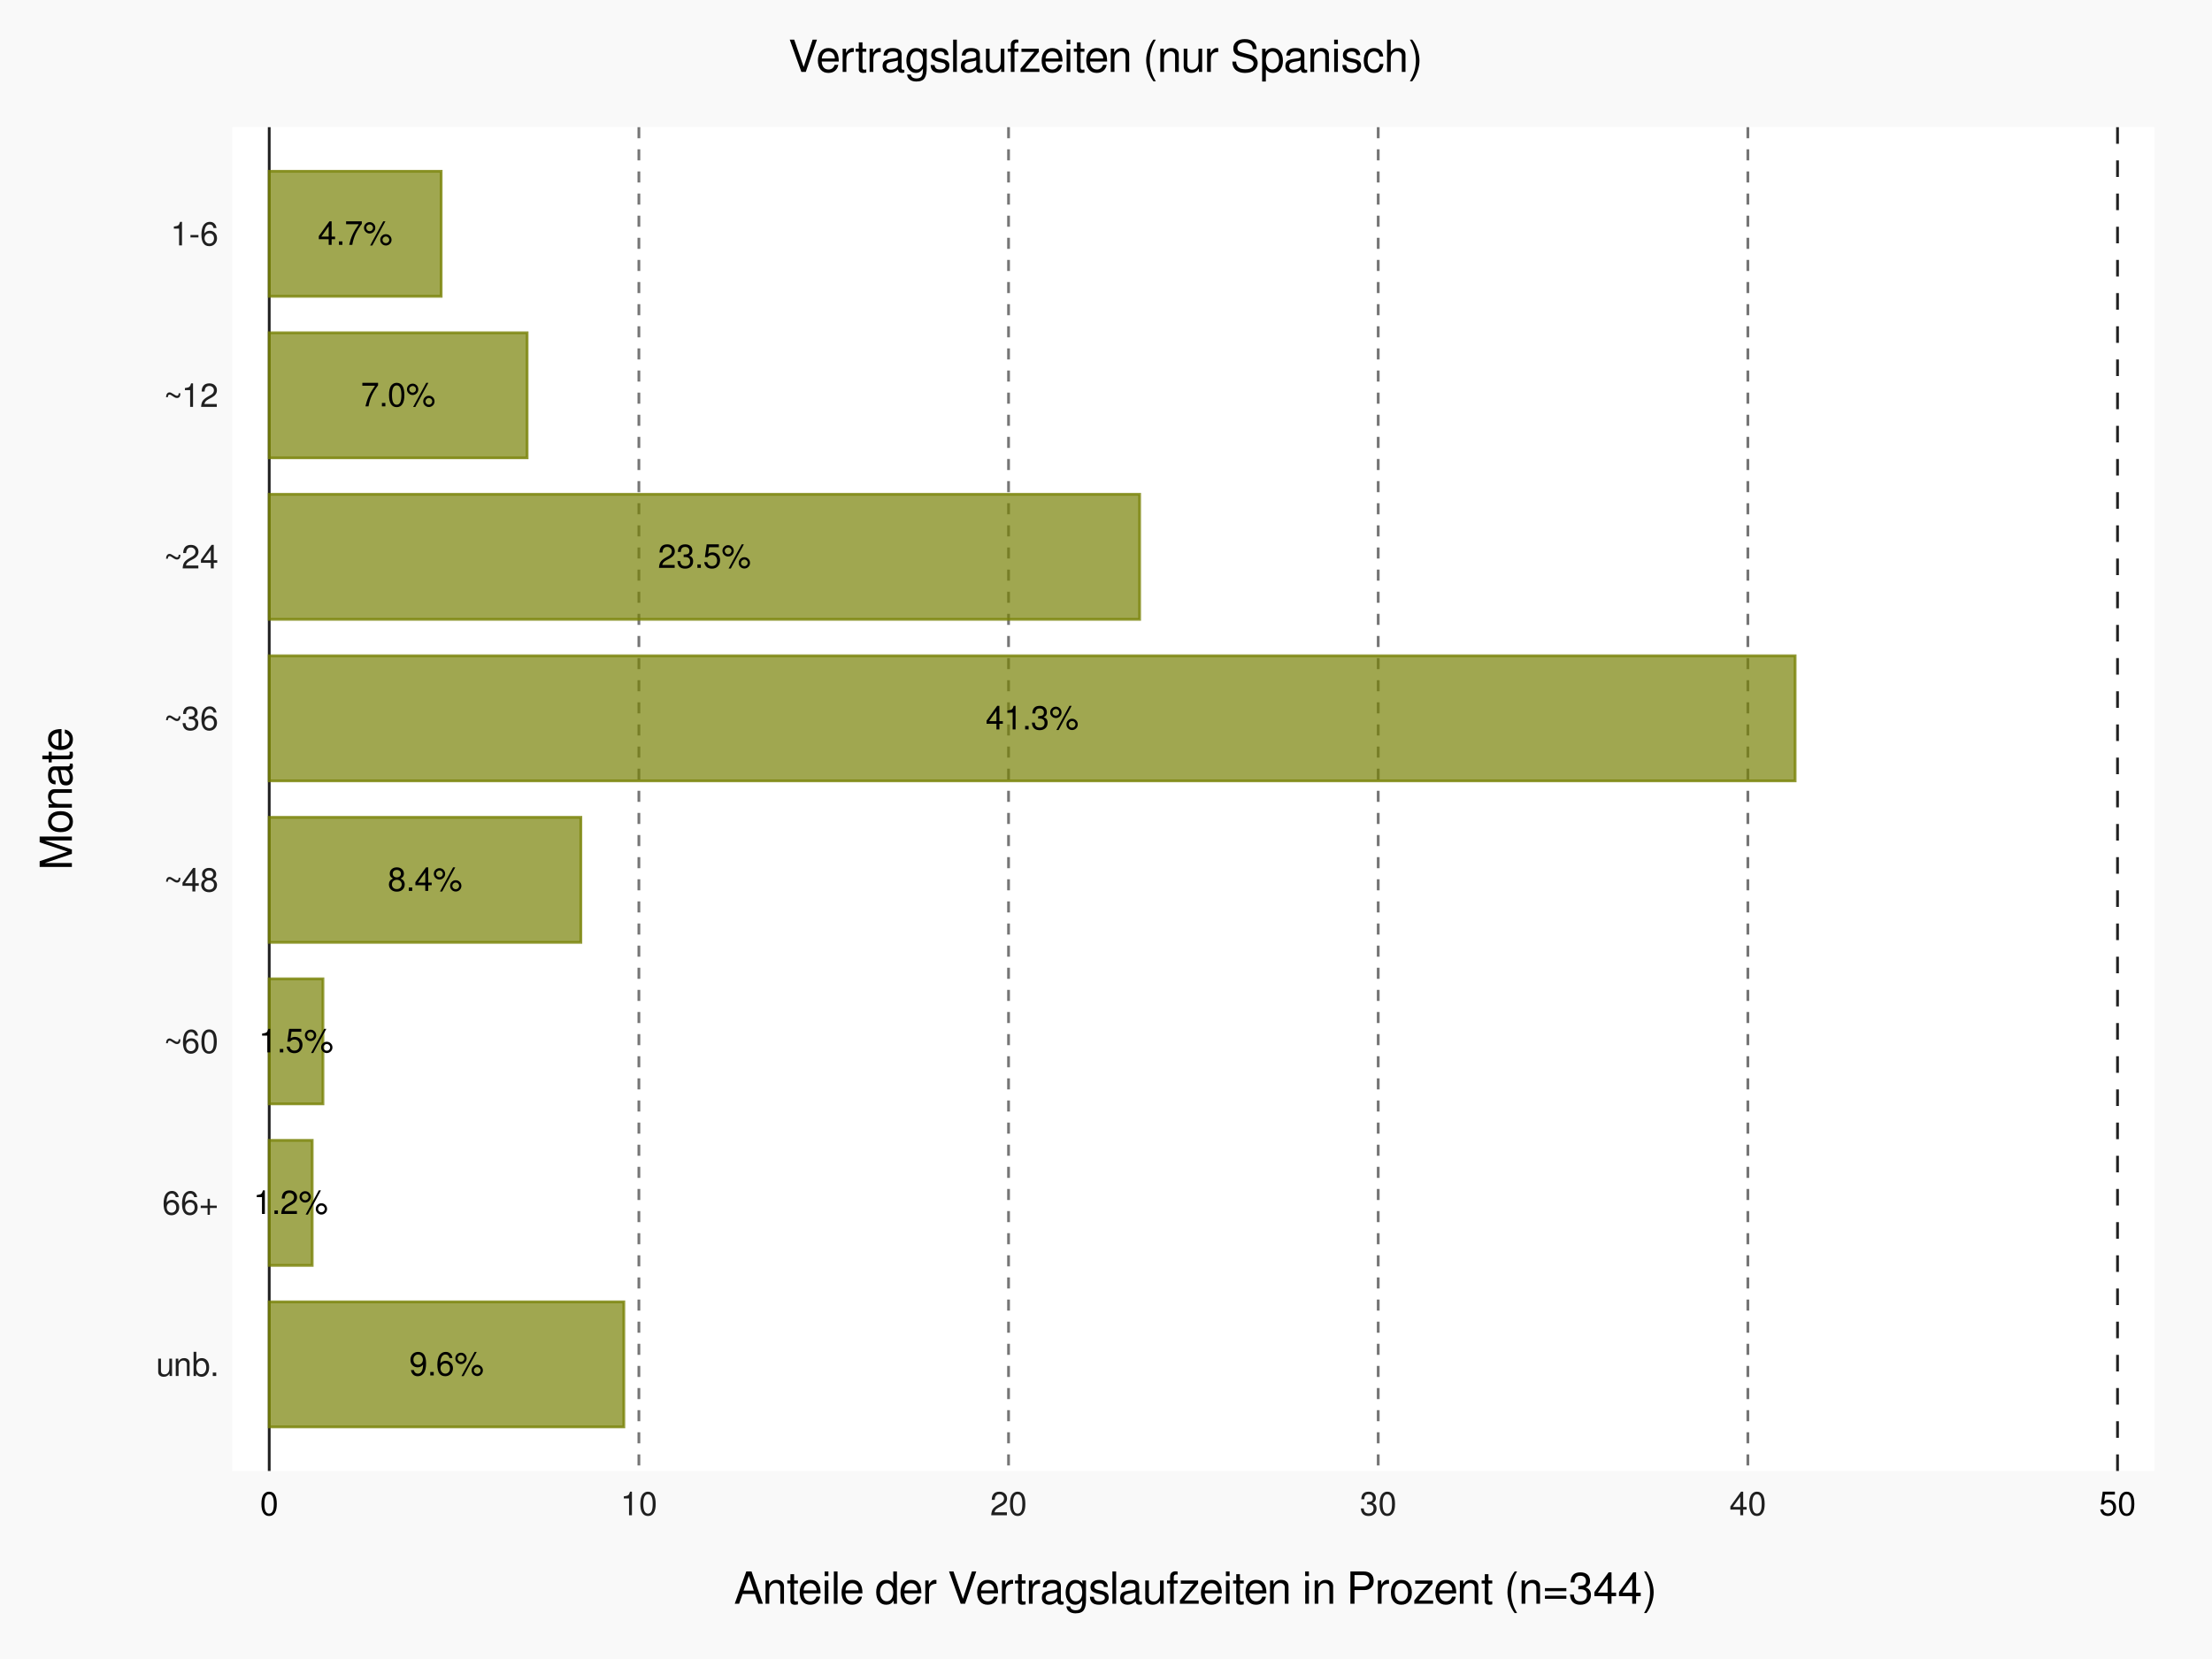
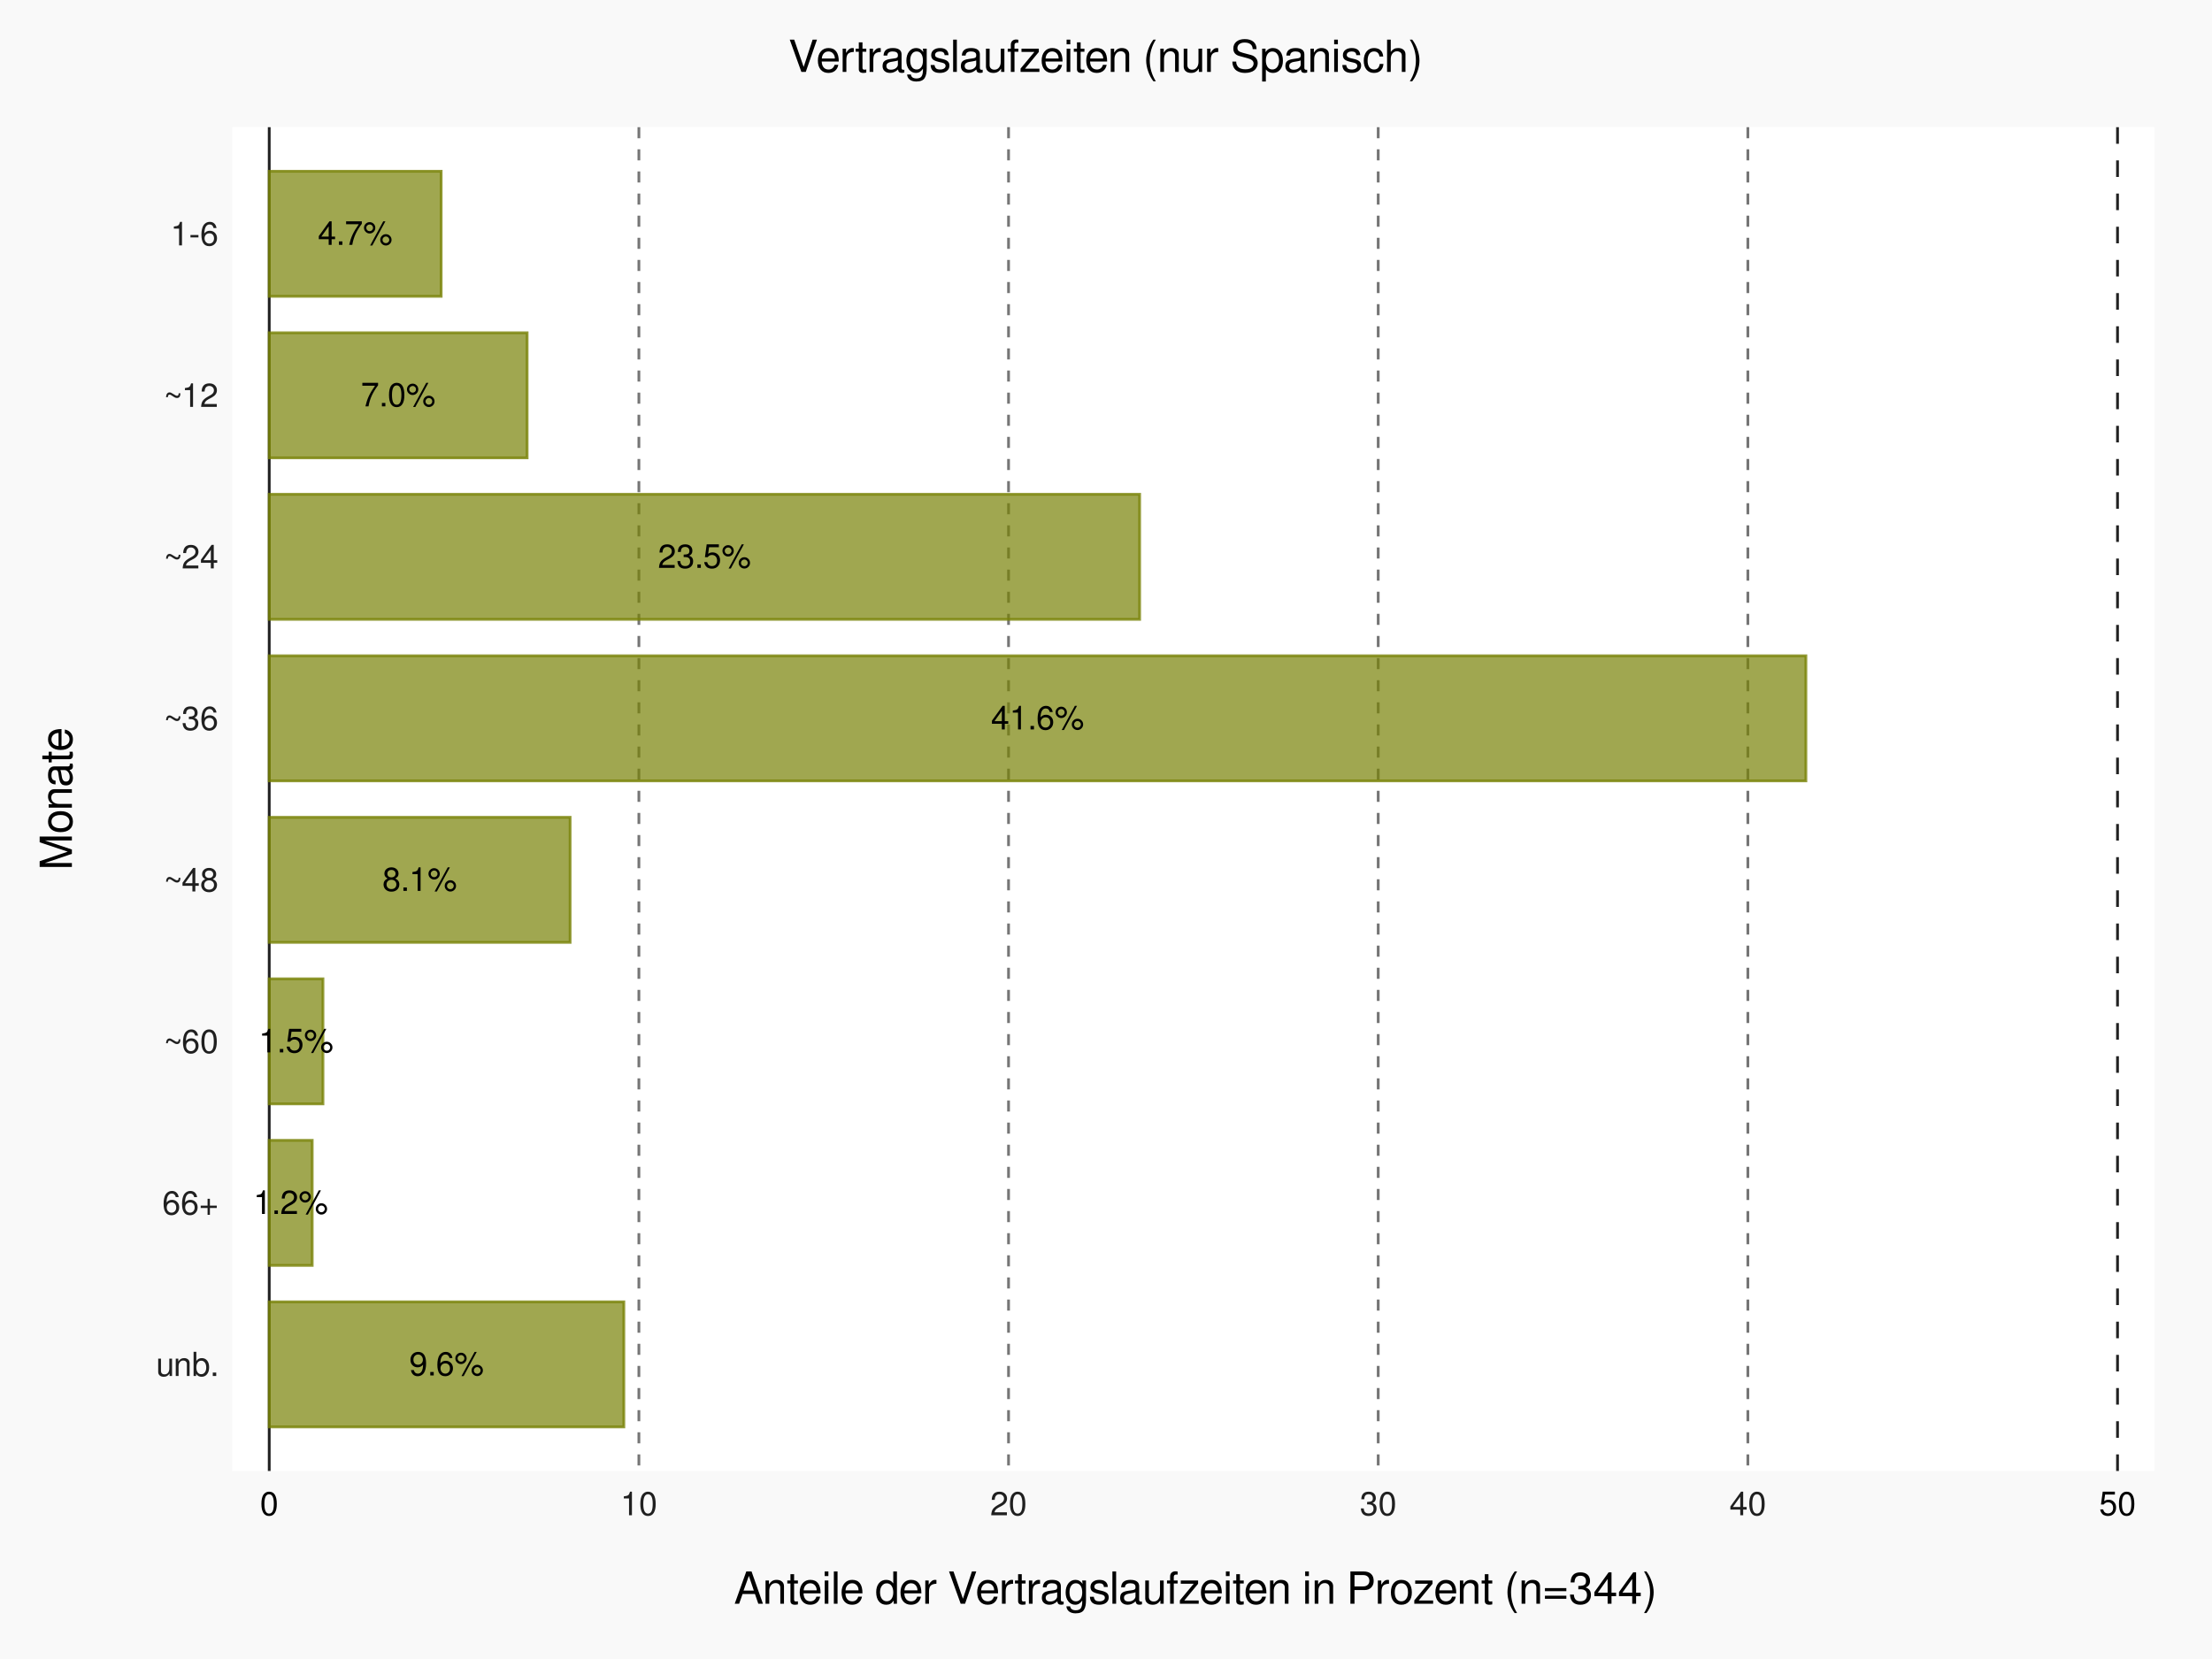
- <svg xmlns="http://www.w3.org/2000/svg" id="chart-eb4d0f96-4bec-47f2-9269-e4b858450162" class="pygal-chart" viewBox="0 0 800 600">
+ <svg xmlns="http://www.w3.org/2000/svg" id="chart-3a5759b2-6d2a-414d-aecd-8dcc326f52d5" class="pygal-chart" viewBox="0 0 800 600">
  <defs>
-     <style type="text/css">#chart-eb4d0f96-4bec-47f2-9269-e4b858450162{-webkit-user-select:none;-webkit-font-smoothing:antialiased;font-family:FreeSans}#chart-eb4d0f96-4bec-47f2-9269-e4b858450162 .title{font-family:FreeSans;font-size:16px}#chart-eb4d0f96-4bec-47f2-9269-e4b858450162 .legends .legend text{font-family:FreeSans;font-size:14px}#chart-eb4d0f96-4bec-47f2-9269-e4b858450162 .axis text{font-family:FreeSans;font-size:12px}#chart-eb4d0f96-4bec-47f2-9269-e4b858450162 .axis text.major{font-family:FreeSans;font-size:12px}#chart-eb4d0f96-4bec-47f2-9269-e4b858450162 .text-overlay text.value{font-family:FreeSans;font-size:12px}#chart-eb4d0f96-4bec-47f2-9269-e4b858450162 .text-overlay text.label{font-family:FreeSans;font-size:12px}#chart-eb4d0f96-4bec-47f2-9269-e4b858450162 .tooltip{font-family:FreeSans;font-size:14px}#chart-eb4d0f96-4bec-47f2-9269-e4b858450162 text.no_data{font-family:FreeSans;font-size:64px}
- #chart-eb4d0f96-4bec-47f2-9269-e4b858450162{background-color:rgba(249,249,249,1)}#chart-eb4d0f96-4bec-47f2-9269-e4b858450162 path,#chart-eb4d0f96-4bec-47f2-9269-e4b858450162 line,#chart-eb4d0f96-4bec-47f2-9269-e4b858450162 rect,#chart-eb4d0f96-4bec-47f2-9269-e4b858450162 circle{-webkit-transition:150ms;-moz-transition:150ms;transition:150ms}#chart-eb4d0f96-4bec-47f2-9269-e4b858450162 .graph &gt; .background{fill:rgba(249,249,249,1)}#chart-eb4d0f96-4bec-47f2-9269-e4b858450162 .plot &gt; .background{fill:rgba(255,255,255,1)}#chart-eb4d0f96-4bec-47f2-9269-e4b858450162 .graph{fill:rgba(0,0,0,.87)}#chart-eb4d0f96-4bec-47f2-9269-e4b858450162 text.no_data{fill:rgba(0,0,0,1)}#chart-eb4d0f96-4bec-47f2-9269-e4b858450162 .title{fill:rgba(0,0,0,1)}#chart-eb4d0f96-4bec-47f2-9269-e4b858450162 .legends .legend text{fill:rgba(0,0,0,.87)}#chart-eb4d0f96-4bec-47f2-9269-e4b858450162 .legends .legend:hover text{fill:rgba(0,0,0,1)}#chart-eb4d0f96-4bec-47f2-9269-e4b858450162 .axis .line{stroke:rgba(0,0,0,1)}#chart-eb4d0f96-4bec-47f2-9269-e4b858450162 .axis .guide.line{stroke:rgba(0,0,0,.54)}#chart-eb4d0f96-4bec-47f2-9269-e4b858450162 .axis .major.line{stroke:rgba(0,0,0,.87)}#chart-eb4d0f96-4bec-47f2-9269-e4b858450162 .axis text.major{fill:rgba(0,0,0,1)}#chart-eb4d0f96-4bec-47f2-9269-e4b858450162 .axis.y .guides:hover .guide.line,#chart-eb4d0f96-4bec-47f2-9269-e4b858450162 .line-graph .axis.x .guides:hover .guide.line,#chart-eb4d0f96-4bec-47f2-9269-e4b858450162 .stackedline-graph .axis.x .guides:hover .guide.line,#chart-eb4d0f96-4bec-47f2-9269-e4b858450162 .xy-graph .axis.x .guides:hover .guide.line{stroke:rgba(0,0,0,1)}#chart-eb4d0f96-4bec-47f2-9269-e4b858450162 .axis .guides:hover text{fill:rgba(0,0,0,1)}#chart-eb4d0f96-4bec-47f2-9269-e4b858450162 .reactive{fill-opacity:.7;stroke-opacity:.8}#chart-eb4d0f96-4bec-47f2-9269-e4b858450162 .ci{stroke:rgba(0,0,0,.87)}#chart-eb4d0f96-4bec-47f2-9269-e4b858450162 .reactive.active,#chart-eb4d0f96-4bec-47f2-9269-e4b858450162 .active .reactive{fill-opacity:.8;stroke-opacity:.9;stroke-width:4}#chart-eb4d0f96-4bec-47f2-9269-e4b858450162 .ci .reactive.active{stroke-width:1.5}#chart-eb4d0f96-4bec-47f2-9269-e4b858450162 .series text{fill:rgba(0,0,0,1)}#chart-eb4d0f96-4bec-47f2-9269-e4b858450162 .tooltip rect{fill:rgba(255,255,255,1);stroke:rgba(0,0,0,1);-webkit-transition:opacity 150ms;-moz-transition:opacity 150ms;transition:opacity 150ms}#chart-eb4d0f96-4bec-47f2-9269-e4b858450162 .tooltip .label{fill:rgba(0,0,0,.87)}#chart-eb4d0f96-4bec-47f2-9269-e4b858450162 .tooltip .label{fill:rgba(0,0,0,.87)}#chart-eb4d0f96-4bec-47f2-9269-e4b858450162 .tooltip .legend{font-size:.8em;fill:rgba(0,0,0,.54)}#chart-eb4d0f96-4bec-47f2-9269-e4b858450162 .tooltip .x_label{font-size:.6em;fill:rgba(0,0,0,1)}#chart-eb4d0f96-4bec-47f2-9269-e4b858450162 .tooltip .xlink{font-size:.5em;text-decoration:underline}#chart-eb4d0f96-4bec-47f2-9269-e4b858450162 .tooltip .value{font-size:1.5em}#chart-eb4d0f96-4bec-47f2-9269-e4b858450162 .bound{font-size:.5em}#chart-eb4d0f96-4bec-47f2-9269-e4b858450162 .max-value{font-size:.75em;fill:rgba(0,0,0,.54)}#chart-eb4d0f96-4bec-47f2-9269-e4b858450162 .map-element{fill:rgba(255,255,255,1);stroke:rgba(0,0,0,.54) !important}#chart-eb4d0f96-4bec-47f2-9269-e4b858450162 .map-element .reactive{fill-opacity:inherit;stroke-opacity:inherit}#chart-eb4d0f96-4bec-47f2-9269-e4b858450162 .color-0,#chart-eb4d0f96-4bec-47f2-9269-e4b858450162 .color-0 a:visited{stroke:#788207;fill:#788207}#chart-eb4d0f96-4bec-47f2-9269-e4b858450162 .text-overlay .color-0 text{fill:black}
- #chart-eb4d0f96-4bec-47f2-9269-e4b858450162 text.no_data{text-anchor:middle}#chart-eb4d0f96-4bec-47f2-9269-e4b858450162 .guide.line{fill:none}#chart-eb4d0f96-4bec-47f2-9269-e4b858450162 .centered{text-anchor:middle}#chart-eb4d0f96-4bec-47f2-9269-e4b858450162 .title{text-anchor:middle}#chart-eb4d0f96-4bec-47f2-9269-e4b858450162 .legends .legend text{fill-opacity:1}#chart-eb4d0f96-4bec-47f2-9269-e4b858450162 .axis.x text{text-anchor:middle}#chart-eb4d0f96-4bec-47f2-9269-e4b858450162 .axis.x:not(.web) text[transform]{text-anchor:start}#chart-eb4d0f96-4bec-47f2-9269-e4b858450162 .axis.x:not(.web) text[transform].backwards{text-anchor:end}#chart-eb4d0f96-4bec-47f2-9269-e4b858450162 .axis.y text{text-anchor:end}#chart-eb4d0f96-4bec-47f2-9269-e4b858450162 .axis.y text[transform].backwards{text-anchor:start}#chart-eb4d0f96-4bec-47f2-9269-e4b858450162 .axis.y2 text{text-anchor:start}#chart-eb4d0f96-4bec-47f2-9269-e4b858450162 .axis.y2 text[transform].backwards{text-anchor:end}#chart-eb4d0f96-4bec-47f2-9269-e4b858450162 .axis .guide.line{stroke-dasharray:4,4}#chart-eb4d0f96-4bec-47f2-9269-e4b858450162 .axis .major.guide.line{stroke-dasharray:6,6}#chart-eb4d0f96-4bec-47f2-9269-e4b858450162 .horizontal .axis.y .guide.line,#chart-eb4d0f96-4bec-47f2-9269-e4b858450162 .horizontal .axis.y2 .guide.line,#chart-eb4d0f96-4bec-47f2-9269-e4b858450162 .vertical .axis.x .guide.line{opacity:0}#chart-eb4d0f96-4bec-47f2-9269-e4b858450162 .horizontal .axis.always_show .guide.line,#chart-eb4d0f96-4bec-47f2-9269-e4b858450162 .vertical .axis.always_show .guide.line{opacity:1 !important}#chart-eb4d0f96-4bec-47f2-9269-e4b858450162 .axis.y .guides:hover .guide.line,#chart-eb4d0f96-4bec-47f2-9269-e4b858450162 .axis.y2 .guides:hover .guide.line,#chart-eb4d0f96-4bec-47f2-9269-e4b858450162 .axis.x .guides:hover .guide.line{opacity:1}#chart-eb4d0f96-4bec-47f2-9269-e4b858450162 .axis .guides:hover text{opacity:1}#chart-eb4d0f96-4bec-47f2-9269-e4b858450162 .nofill{fill:none}#chart-eb4d0f96-4bec-47f2-9269-e4b858450162 .subtle-fill{fill-opacity:.2}#chart-eb4d0f96-4bec-47f2-9269-e4b858450162 .dot{stroke-width:1px;fill-opacity:1}#chart-eb4d0f96-4bec-47f2-9269-e4b858450162 .dot.active{stroke-width:5px}#chart-eb4d0f96-4bec-47f2-9269-e4b858450162 .dot.negative{fill:transparent}#chart-eb4d0f96-4bec-47f2-9269-e4b858450162 text,#chart-eb4d0f96-4bec-47f2-9269-e4b858450162 tspan{stroke:none !important}#chart-eb4d0f96-4bec-47f2-9269-e4b858450162 .series text.active{opacity:1}#chart-eb4d0f96-4bec-47f2-9269-e4b858450162 .tooltip rect{fill-opacity:.95;stroke-width:.5}#chart-eb4d0f96-4bec-47f2-9269-e4b858450162 .tooltip text{fill-opacity:1}#chart-eb4d0f96-4bec-47f2-9269-e4b858450162 .showable{visibility:hidden}#chart-eb4d0f96-4bec-47f2-9269-e4b858450162 .showable.shown{visibility:visible}#chart-eb4d0f96-4bec-47f2-9269-e4b858450162 .gauge-background{fill:rgba(229,229,229,1);stroke:none}#chart-eb4d0f96-4bec-47f2-9269-e4b858450162 .bg-lines{stroke:rgba(249,249,249,1);stroke-width:2px}</style>
+     <style type="text/css">#chart-3a5759b2-6d2a-414d-aecd-8dcc326f52d5{-webkit-user-select:none;-webkit-font-smoothing:antialiased;font-family:FreeSans}#chart-3a5759b2-6d2a-414d-aecd-8dcc326f52d5 .title{font-family:FreeSans;font-size:16px}#chart-3a5759b2-6d2a-414d-aecd-8dcc326f52d5 .legends .legend text{font-family:FreeSans;font-size:14px}#chart-3a5759b2-6d2a-414d-aecd-8dcc326f52d5 .axis text{font-family:FreeSans;font-size:12px}#chart-3a5759b2-6d2a-414d-aecd-8dcc326f52d5 .axis text.major{font-family:FreeSans;font-size:12px}#chart-3a5759b2-6d2a-414d-aecd-8dcc326f52d5 .text-overlay text.value{font-family:FreeSans;font-size:12px}#chart-3a5759b2-6d2a-414d-aecd-8dcc326f52d5 .text-overlay text.label{font-family:FreeSans;font-size:12px}#chart-3a5759b2-6d2a-414d-aecd-8dcc326f52d5 .tooltip{font-family:FreeSans;font-size:14px}#chart-3a5759b2-6d2a-414d-aecd-8dcc326f52d5 text.no_data{font-family:FreeSans;font-size:64px}
+ #chart-3a5759b2-6d2a-414d-aecd-8dcc326f52d5{background-color:rgba(249,249,249,1)}#chart-3a5759b2-6d2a-414d-aecd-8dcc326f52d5 path,#chart-3a5759b2-6d2a-414d-aecd-8dcc326f52d5 line,#chart-3a5759b2-6d2a-414d-aecd-8dcc326f52d5 rect,#chart-3a5759b2-6d2a-414d-aecd-8dcc326f52d5 circle{-webkit-transition:150ms;-moz-transition:150ms;transition:150ms}#chart-3a5759b2-6d2a-414d-aecd-8dcc326f52d5 .graph &gt; .background{fill:rgba(249,249,249,1)}#chart-3a5759b2-6d2a-414d-aecd-8dcc326f52d5 .plot &gt; .background{fill:rgba(255,255,255,1)}#chart-3a5759b2-6d2a-414d-aecd-8dcc326f52d5 .graph{fill:rgba(0,0,0,.87)}#chart-3a5759b2-6d2a-414d-aecd-8dcc326f52d5 text.no_data{fill:rgba(0,0,0,1)}#chart-3a5759b2-6d2a-414d-aecd-8dcc326f52d5 .title{fill:rgba(0,0,0,1)}#chart-3a5759b2-6d2a-414d-aecd-8dcc326f52d5 .legends .legend text{fill:rgba(0,0,0,.87)}#chart-3a5759b2-6d2a-414d-aecd-8dcc326f52d5 .legends .legend:hover text{fill:rgba(0,0,0,1)}#chart-3a5759b2-6d2a-414d-aecd-8dcc326f52d5 .axis .line{stroke:rgba(0,0,0,1)}#chart-3a5759b2-6d2a-414d-aecd-8dcc326f52d5 .axis .guide.line{stroke:rgba(0,0,0,.54)}#chart-3a5759b2-6d2a-414d-aecd-8dcc326f52d5 .axis .major.line{stroke:rgba(0,0,0,.87)}#chart-3a5759b2-6d2a-414d-aecd-8dcc326f52d5 .axis text.major{fill:rgba(0,0,0,1)}#chart-3a5759b2-6d2a-414d-aecd-8dcc326f52d5 .axis.y .guides:hover .guide.line,#chart-3a5759b2-6d2a-414d-aecd-8dcc326f52d5 .line-graph .axis.x .guides:hover .guide.line,#chart-3a5759b2-6d2a-414d-aecd-8dcc326f52d5 .stackedline-graph .axis.x .guides:hover .guide.line,#chart-3a5759b2-6d2a-414d-aecd-8dcc326f52d5 .xy-graph .axis.x .guides:hover .guide.line{stroke:rgba(0,0,0,1)}#chart-3a5759b2-6d2a-414d-aecd-8dcc326f52d5 .axis .guides:hover text{fill:rgba(0,0,0,1)}#chart-3a5759b2-6d2a-414d-aecd-8dcc326f52d5 .reactive{fill-opacity:.7;stroke-opacity:.8}#chart-3a5759b2-6d2a-414d-aecd-8dcc326f52d5 .ci{stroke:rgba(0,0,0,.87)}#chart-3a5759b2-6d2a-414d-aecd-8dcc326f52d5 .reactive.active,#chart-3a5759b2-6d2a-414d-aecd-8dcc326f52d5 .active .reactive{fill-opacity:.8;stroke-opacity:.9;stroke-width:4}#chart-3a5759b2-6d2a-414d-aecd-8dcc326f52d5 .ci .reactive.active{stroke-width:1.5}#chart-3a5759b2-6d2a-414d-aecd-8dcc326f52d5 .series text{fill:rgba(0,0,0,1)}#chart-3a5759b2-6d2a-414d-aecd-8dcc326f52d5 .tooltip rect{fill:rgba(255,255,255,1);stroke:rgba(0,0,0,1);-webkit-transition:opacity 150ms;-moz-transition:opacity 150ms;transition:opacity 150ms}#chart-3a5759b2-6d2a-414d-aecd-8dcc326f52d5 .tooltip .label{fill:rgba(0,0,0,.87)}#chart-3a5759b2-6d2a-414d-aecd-8dcc326f52d5 .tooltip .label{fill:rgba(0,0,0,.87)}#chart-3a5759b2-6d2a-414d-aecd-8dcc326f52d5 .tooltip .legend{font-size:.8em;fill:rgba(0,0,0,.54)}#chart-3a5759b2-6d2a-414d-aecd-8dcc326f52d5 .tooltip .x_label{font-size:.6em;fill:rgba(0,0,0,1)}#chart-3a5759b2-6d2a-414d-aecd-8dcc326f52d5 .tooltip .xlink{font-size:.5em;text-decoration:underline}#chart-3a5759b2-6d2a-414d-aecd-8dcc326f52d5 .tooltip .value{font-size:1.5em}#chart-3a5759b2-6d2a-414d-aecd-8dcc326f52d5 .bound{font-size:.5em}#chart-3a5759b2-6d2a-414d-aecd-8dcc326f52d5 .max-value{font-size:.75em;fill:rgba(0,0,0,.54)}#chart-3a5759b2-6d2a-414d-aecd-8dcc326f52d5 .map-element{fill:rgba(255,255,255,1);stroke:rgba(0,0,0,.54) !important}#chart-3a5759b2-6d2a-414d-aecd-8dcc326f52d5 .map-element .reactive{fill-opacity:inherit;stroke-opacity:inherit}#chart-3a5759b2-6d2a-414d-aecd-8dcc326f52d5 .color-0,#chart-3a5759b2-6d2a-414d-aecd-8dcc326f52d5 .color-0 a:visited{stroke:#788207;fill:#788207}#chart-3a5759b2-6d2a-414d-aecd-8dcc326f52d5 .text-overlay .color-0 text{fill:black}
+ #chart-3a5759b2-6d2a-414d-aecd-8dcc326f52d5 text.no_data{text-anchor:middle}#chart-3a5759b2-6d2a-414d-aecd-8dcc326f52d5 .guide.line{fill:none}#chart-3a5759b2-6d2a-414d-aecd-8dcc326f52d5 .centered{text-anchor:middle}#chart-3a5759b2-6d2a-414d-aecd-8dcc326f52d5 .title{text-anchor:middle}#chart-3a5759b2-6d2a-414d-aecd-8dcc326f52d5 .legends .legend text{fill-opacity:1}#chart-3a5759b2-6d2a-414d-aecd-8dcc326f52d5 .axis.x text{text-anchor:middle}#chart-3a5759b2-6d2a-414d-aecd-8dcc326f52d5 .axis.x:not(.web) text[transform]{text-anchor:start}#chart-3a5759b2-6d2a-414d-aecd-8dcc326f52d5 .axis.x:not(.web) text[transform].backwards{text-anchor:end}#chart-3a5759b2-6d2a-414d-aecd-8dcc326f52d5 .axis.y text{text-anchor:end}#chart-3a5759b2-6d2a-414d-aecd-8dcc326f52d5 .axis.y text[transform].backwards{text-anchor:start}#chart-3a5759b2-6d2a-414d-aecd-8dcc326f52d5 .axis.y2 text{text-anchor:start}#chart-3a5759b2-6d2a-414d-aecd-8dcc326f52d5 .axis.y2 text[transform].backwards{text-anchor:end}#chart-3a5759b2-6d2a-414d-aecd-8dcc326f52d5 .axis .guide.line{stroke-dasharray:4,4}#chart-3a5759b2-6d2a-414d-aecd-8dcc326f52d5 .axis .major.guide.line{stroke-dasharray:6,6}#chart-3a5759b2-6d2a-414d-aecd-8dcc326f52d5 .horizontal .axis.y .guide.line,#chart-3a5759b2-6d2a-414d-aecd-8dcc326f52d5 .horizontal .axis.y2 .guide.line,#chart-3a5759b2-6d2a-414d-aecd-8dcc326f52d5 .vertical .axis.x .guide.line{opacity:0}#chart-3a5759b2-6d2a-414d-aecd-8dcc326f52d5 .horizontal .axis.always_show .guide.line,#chart-3a5759b2-6d2a-414d-aecd-8dcc326f52d5 .vertical .axis.always_show .guide.line{opacity:1 !important}#chart-3a5759b2-6d2a-414d-aecd-8dcc326f52d5 .axis.y .guides:hover .guide.line,#chart-3a5759b2-6d2a-414d-aecd-8dcc326f52d5 .axis.y2 .guides:hover .guide.line,#chart-3a5759b2-6d2a-414d-aecd-8dcc326f52d5 .axis.x .guides:hover .guide.line{opacity:1}#chart-3a5759b2-6d2a-414d-aecd-8dcc326f52d5 .axis .guides:hover text{opacity:1}#chart-3a5759b2-6d2a-414d-aecd-8dcc326f52d5 .nofill{fill:none}#chart-3a5759b2-6d2a-414d-aecd-8dcc326f52d5 .subtle-fill{fill-opacity:.2}#chart-3a5759b2-6d2a-414d-aecd-8dcc326f52d5 .dot{stroke-width:1px;fill-opacity:1}#chart-3a5759b2-6d2a-414d-aecd-8dcc326f52d5 .dot.active{stroke-width:5px}#chart-3a5759b2-6d2a-414d-aecd-8dcc326f52d5 .dot.negative{fill:transparent}#chart-3a5759b2-6d2a-414d-aecd-8dcc326f52d5 text,#chart-3a5759b2-6d2a-414d-aecd-8dcc326f52d5 tspan{stroke:none !important}#chart-3a5759b2-6d2a-414d-aecd-8dcc326f52d5 .series text.active{opacity:1}#chart-3a5759b2-6d2a-414d-aecd-8dcc326f52d5 .tooltip rect{fill-opacity:.95;stroke-width:.5}#chart-3a5759b2-6d2a-414d-aecd-8dcc326f52d5 .tooltip text{fill-opacity:1}#chart-3a5759b2-6d2a-414d-aecd-8dcc326f52d5 .showable{visibility:hidden}#chart-3a5759b2-6d2a-414d-aecd-8dcc326f52d5 .showable.shown{visibility:visible}#chart-3a5759b2-6d2a-414d-aecd-8dcc326f52d5 .gauge-background{fill:rgba(229,229,229,1);stroke:none}#chart-3a5759b2-6d2a-414d-aecd-8dcc326f52d5 .bg-lines{stroke:rgba(249,249,249,1);stroke-width:2px}</style>
  </defs>
  <g class="graph horizontalbar-graph horizontal">
    <rect x="0" y="0" width="800" height="600" class="background" />
    <g transform="translate(84, 46)" class="plot">
      <rect x="0" y="0" width="695.2" height="486" class="background" />
      <g class="axis y">
        <g class="guides">
          <text x="-5" y="451.647" class="">unb.</text>
        </g>
        <g class="guides">
          <text x="-5" y="393.234" class="">66+</text>
        </g>
        <g class="guides">
          <text x="-5" y="334.82" class="">~60</text>
        </g>
        <g class="guides">
          <text x="-5" y="276.407" class="">~48</text>
        </g>
        <g class="guides">
          <text x="-5" y="217.993" class="">~36</text>
        </g>
        <g class="guides">
          <text x="-5" y="159.58" class="">~24</text>
        </g>
        <g class="guides">
          <text x="-5" y="101.166" class="">~12</text>
        </g>
        <g class="guides">
          <text x="-5" y="42.753" class="">1-6</text>
        </g>
      </g>
      <g class="axis x always_show">
        <g class="guides">
          <path d="M13.369 0 v486" class="axis major line" />
          <text x="13.369" y="502.0" class="major">0</text>
        </g>
        <g class="guides">
          <path d="M147.062 0 v486" class="guide line" />
          <text x="147.062" y="502.0" class="">10</text>
        </g>
        <g class="guides">
          <path d="M280.754 0 v486" class="guide line" />
          <text x="280.754" y="502.0" class="">20</text>
        </g>
        <g class="guides">
          <path d="M414.446 0 v486" class="guide line" />
          <text x="414.446" y="502.0" class="">30</text>
        </g>
        <g class="guides">
          <path d="M548.138 0 v486" class="guide line" />
          <text x="548.138" y="502.0" class="">40</text>
        </g>
        <g class="guides">
          <path d="M681.831 0 v486" class="major guide line" />
          <text x="681.831" y="502.0" class="major">50</text>
        </g>
      </g>
      <g class="series serie-0 color-0">
        <g class="bars">
          <g class="bar">
            <rect x="13.369" y="424.829" rx="0" ry="0" width="128.251" height="45.235" class="rect reactive tooltip-trigger" />
          </g>
          <g class="bar">
            <rect x="13.369" y="366.416" rx="0" ry="0" width="15.546" height="45.235" class="rect reactive tooltip-trigger" />
          </g>
          <g class="bar">
            <rect x="13.369" y="308.003" rx="0" ry="0" width="19.432" height="45.235" class="rect reactive tooltip-trigger" />
          </g>
          <g class="bar">
-             <rect x="13.369" y="249.589" rx="0" ry="0" width="112.706" height="45.235" class="rect reactive tooltip-trigger" />
+             <rect x="13.369" y="249.589" rx="0" ry="0" width="108.819" height="45.235" class="rect reactive tooltip-trigger" />
          </g>
          <g class="bar">
-             <rect x="13.369" y="191.176" rx="0" ry="0" width="551.869" height="45.235" class="rect reactive tooltip-trigger" />
+             <rect x="13.369" y="191.176" rx="0" ry="0" width="555.756" height="45.235" class="rect reactive tooltip-trigger" />
          </g>
          <g class="bar">
            <rect x="13.369" y="132.762" rx="0" ry="0" width="314.799" height="45.235" class="rect reactive tooltip-trigger" />
          </g>
          <g class="bar">
            <rect x="13.369" y="74.349" rx="0" ry="0" width="93.274" height="45.235" class="rect reactive tooltip-trigger" />
          </g>
          <g class="bar">
            <rect x="13.369" y="15.935" rx="0" ry="0" width="62.182" height="45.235" class="rect reactive tooltip-trigger" />
          </g>
        </g>
      </g>
    </g>
    <g class="titles">
      <text x="400.0" y="26" class="title plot_title">Vertragslaufzeiten (nur Spanisch)</text>
      <text x="432.4" y="580" class="title">Anteile der Vertragslaufzeiten in Prozent (n=344)</text>
      <text x="0" y="315.0" class="title" transform="rotate(-90 0 289)">Monate</text>
    </g>
    <g transform="translate(84, 46)" class="plot overlay">
      <g class="series serie-0 color-0" />
    </g>
    <g transform="translate(84, 46)" class="plot text-overlay">
      <g class="series serie-0 color-0">
        <text text-anchor="middle" x="77.495" y="451.447" class="value">9.6%</text>
        <text text-anchor="middle" x="21.142" y="393.034" class="value">1.2%</text>
        <text text-anchor="middle" x="23.085" y="334.62" class="value">1.5%</text>
-         <text text-anchor="middle" x="69.722" y="276.207" class="value">8.4%</text>
-         <text text-anchor="middle" x="289.304" y="217.793" class="value">41.3%</text>
+         <text text-anchor="middle" x="67.779" y="276.207" class="value">8.1%</text>
+         <text text-anchor="middle" x="291.247" y="217.793" class="value">41.6%</text>
        <text text-anchor="middle" x="170.769" y="159.38" class="value">23.5%</text>
        <text text-anchor="middle" x="60.006" y="100.966" class="value">7.0%</text>
        <text text-anchor="middle" x="44.46" y="42.553" class="value">4.7%</text>
      </g>
    </g>
    <g transform="translate(84, 46)" class="plot tooltip-overlay">
      <g transform="translate(0 0)" style="opacity: 0" class="tooltip">
        <rect rx="0" ry="0" width="0" height="0" class="tooltip-box" />
        <g class="text" />
      </g>
    </g>
  </g>
</svg>
